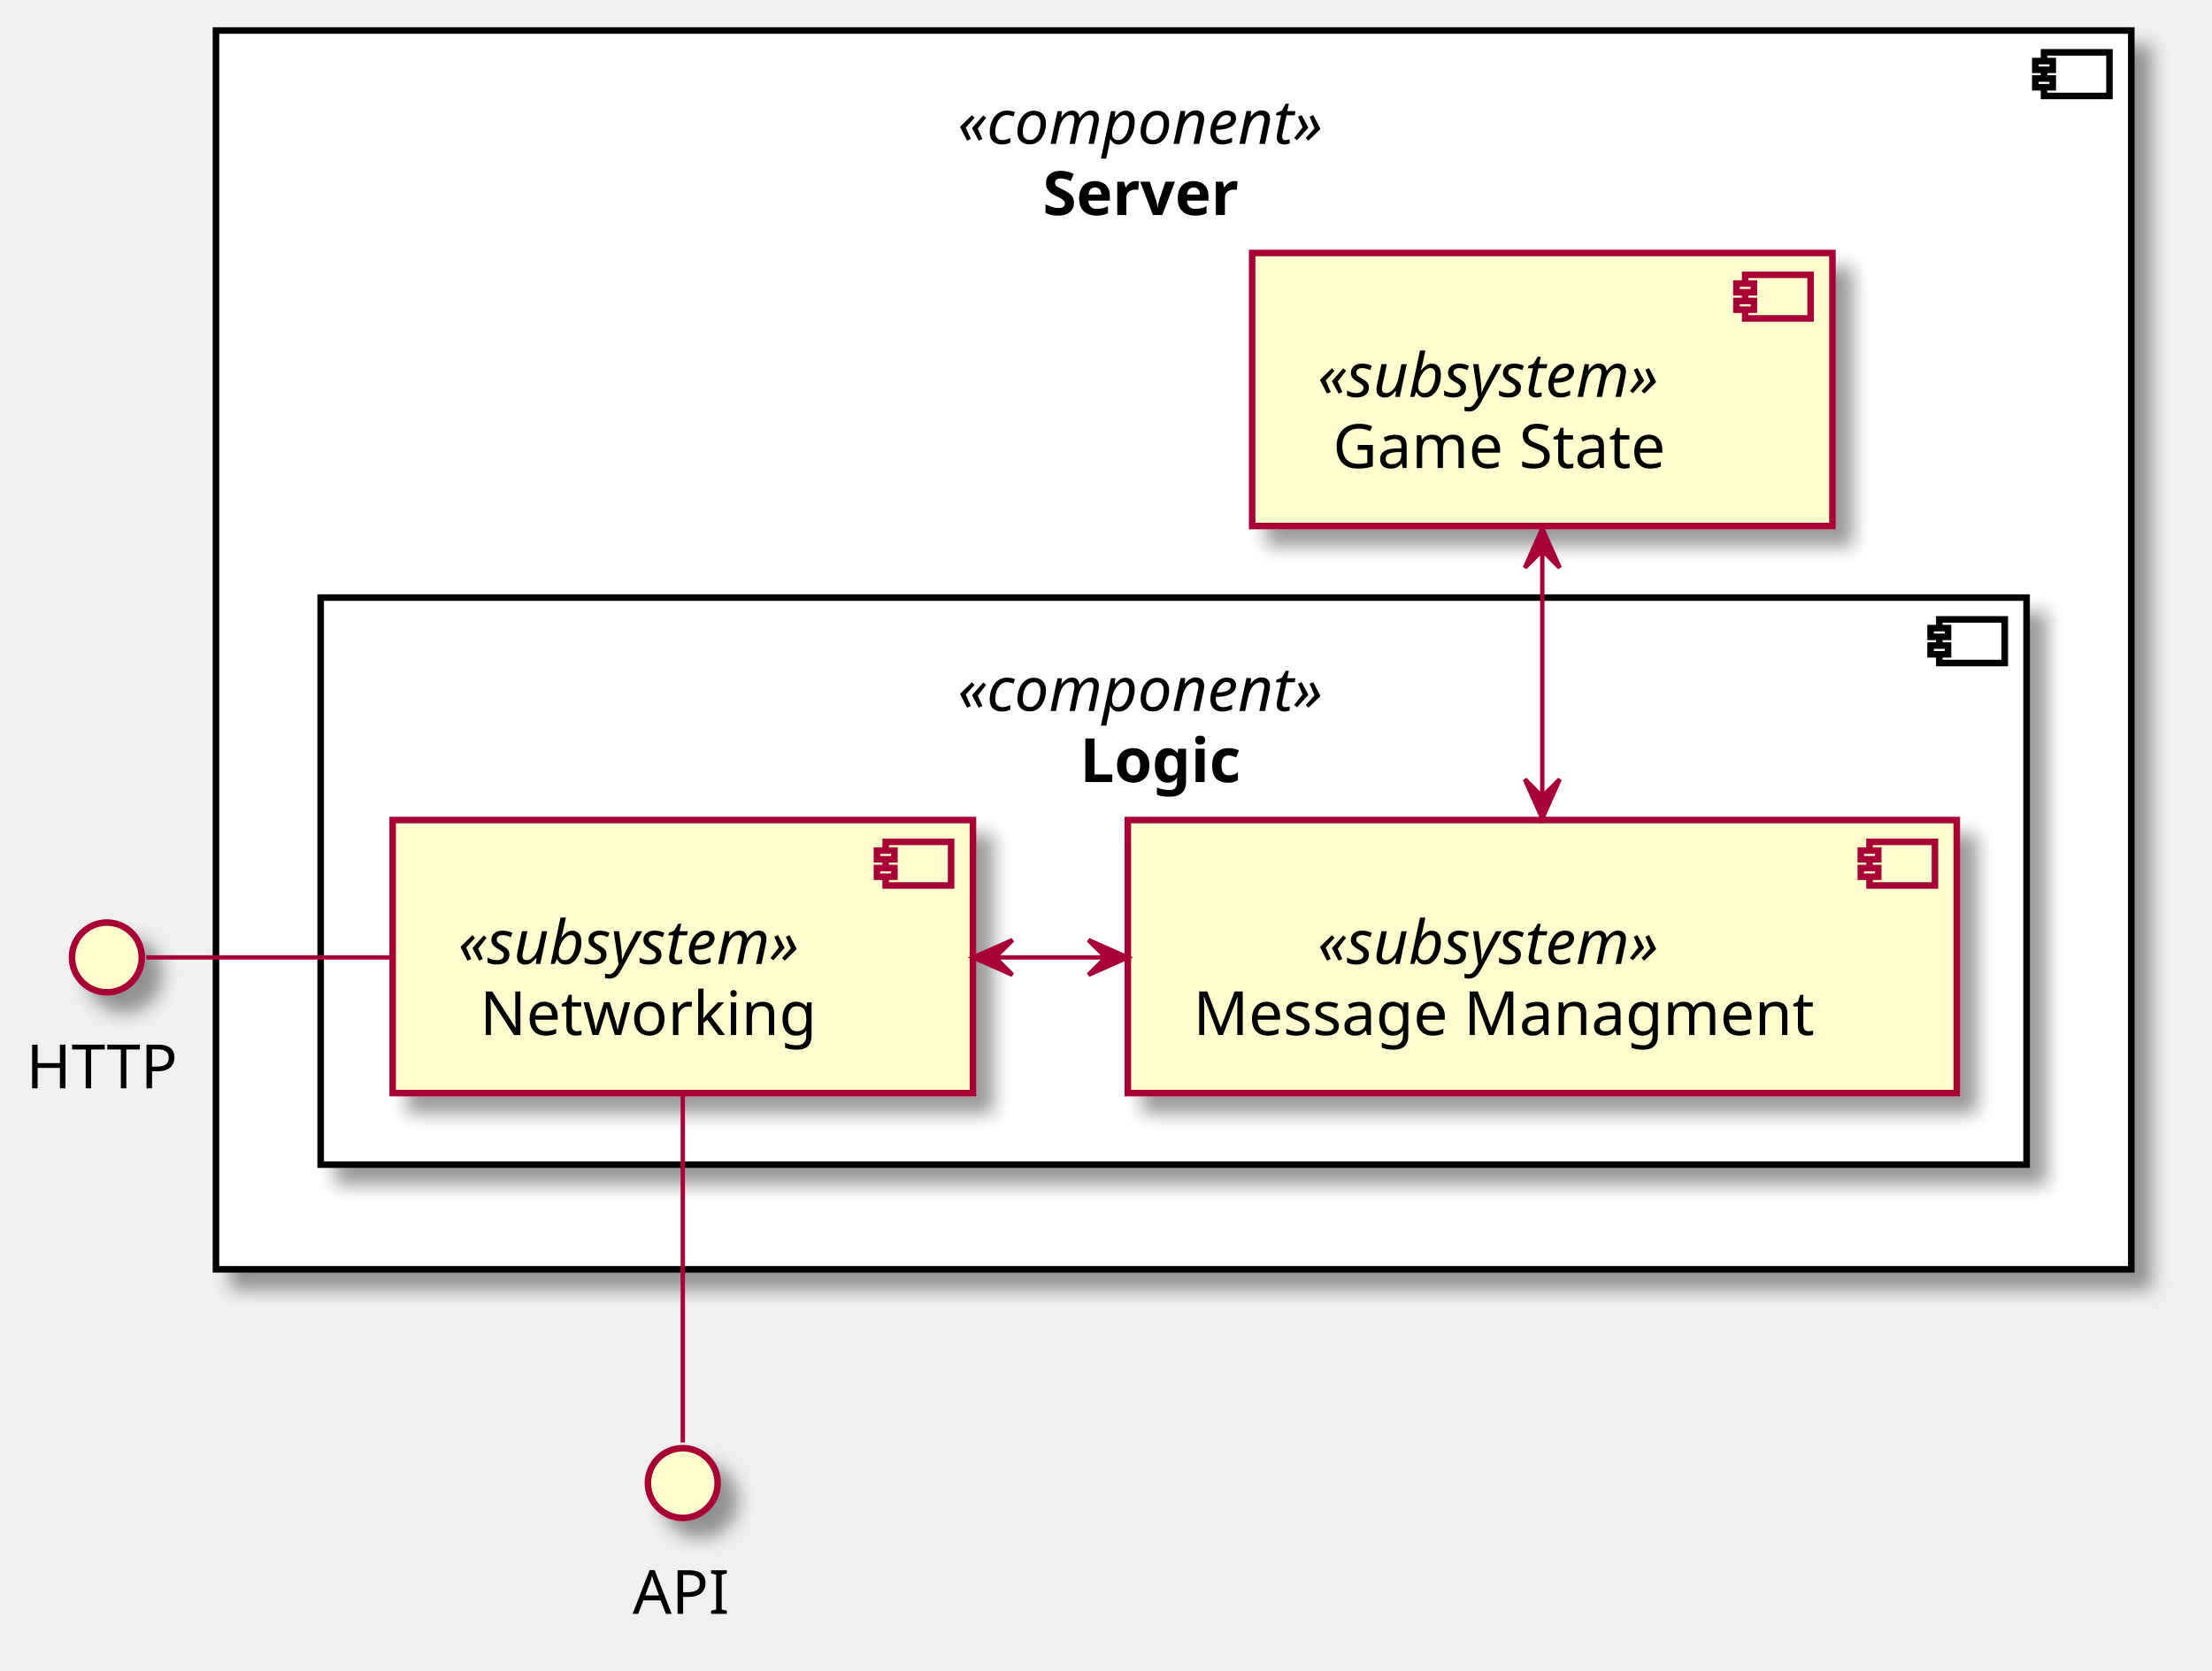
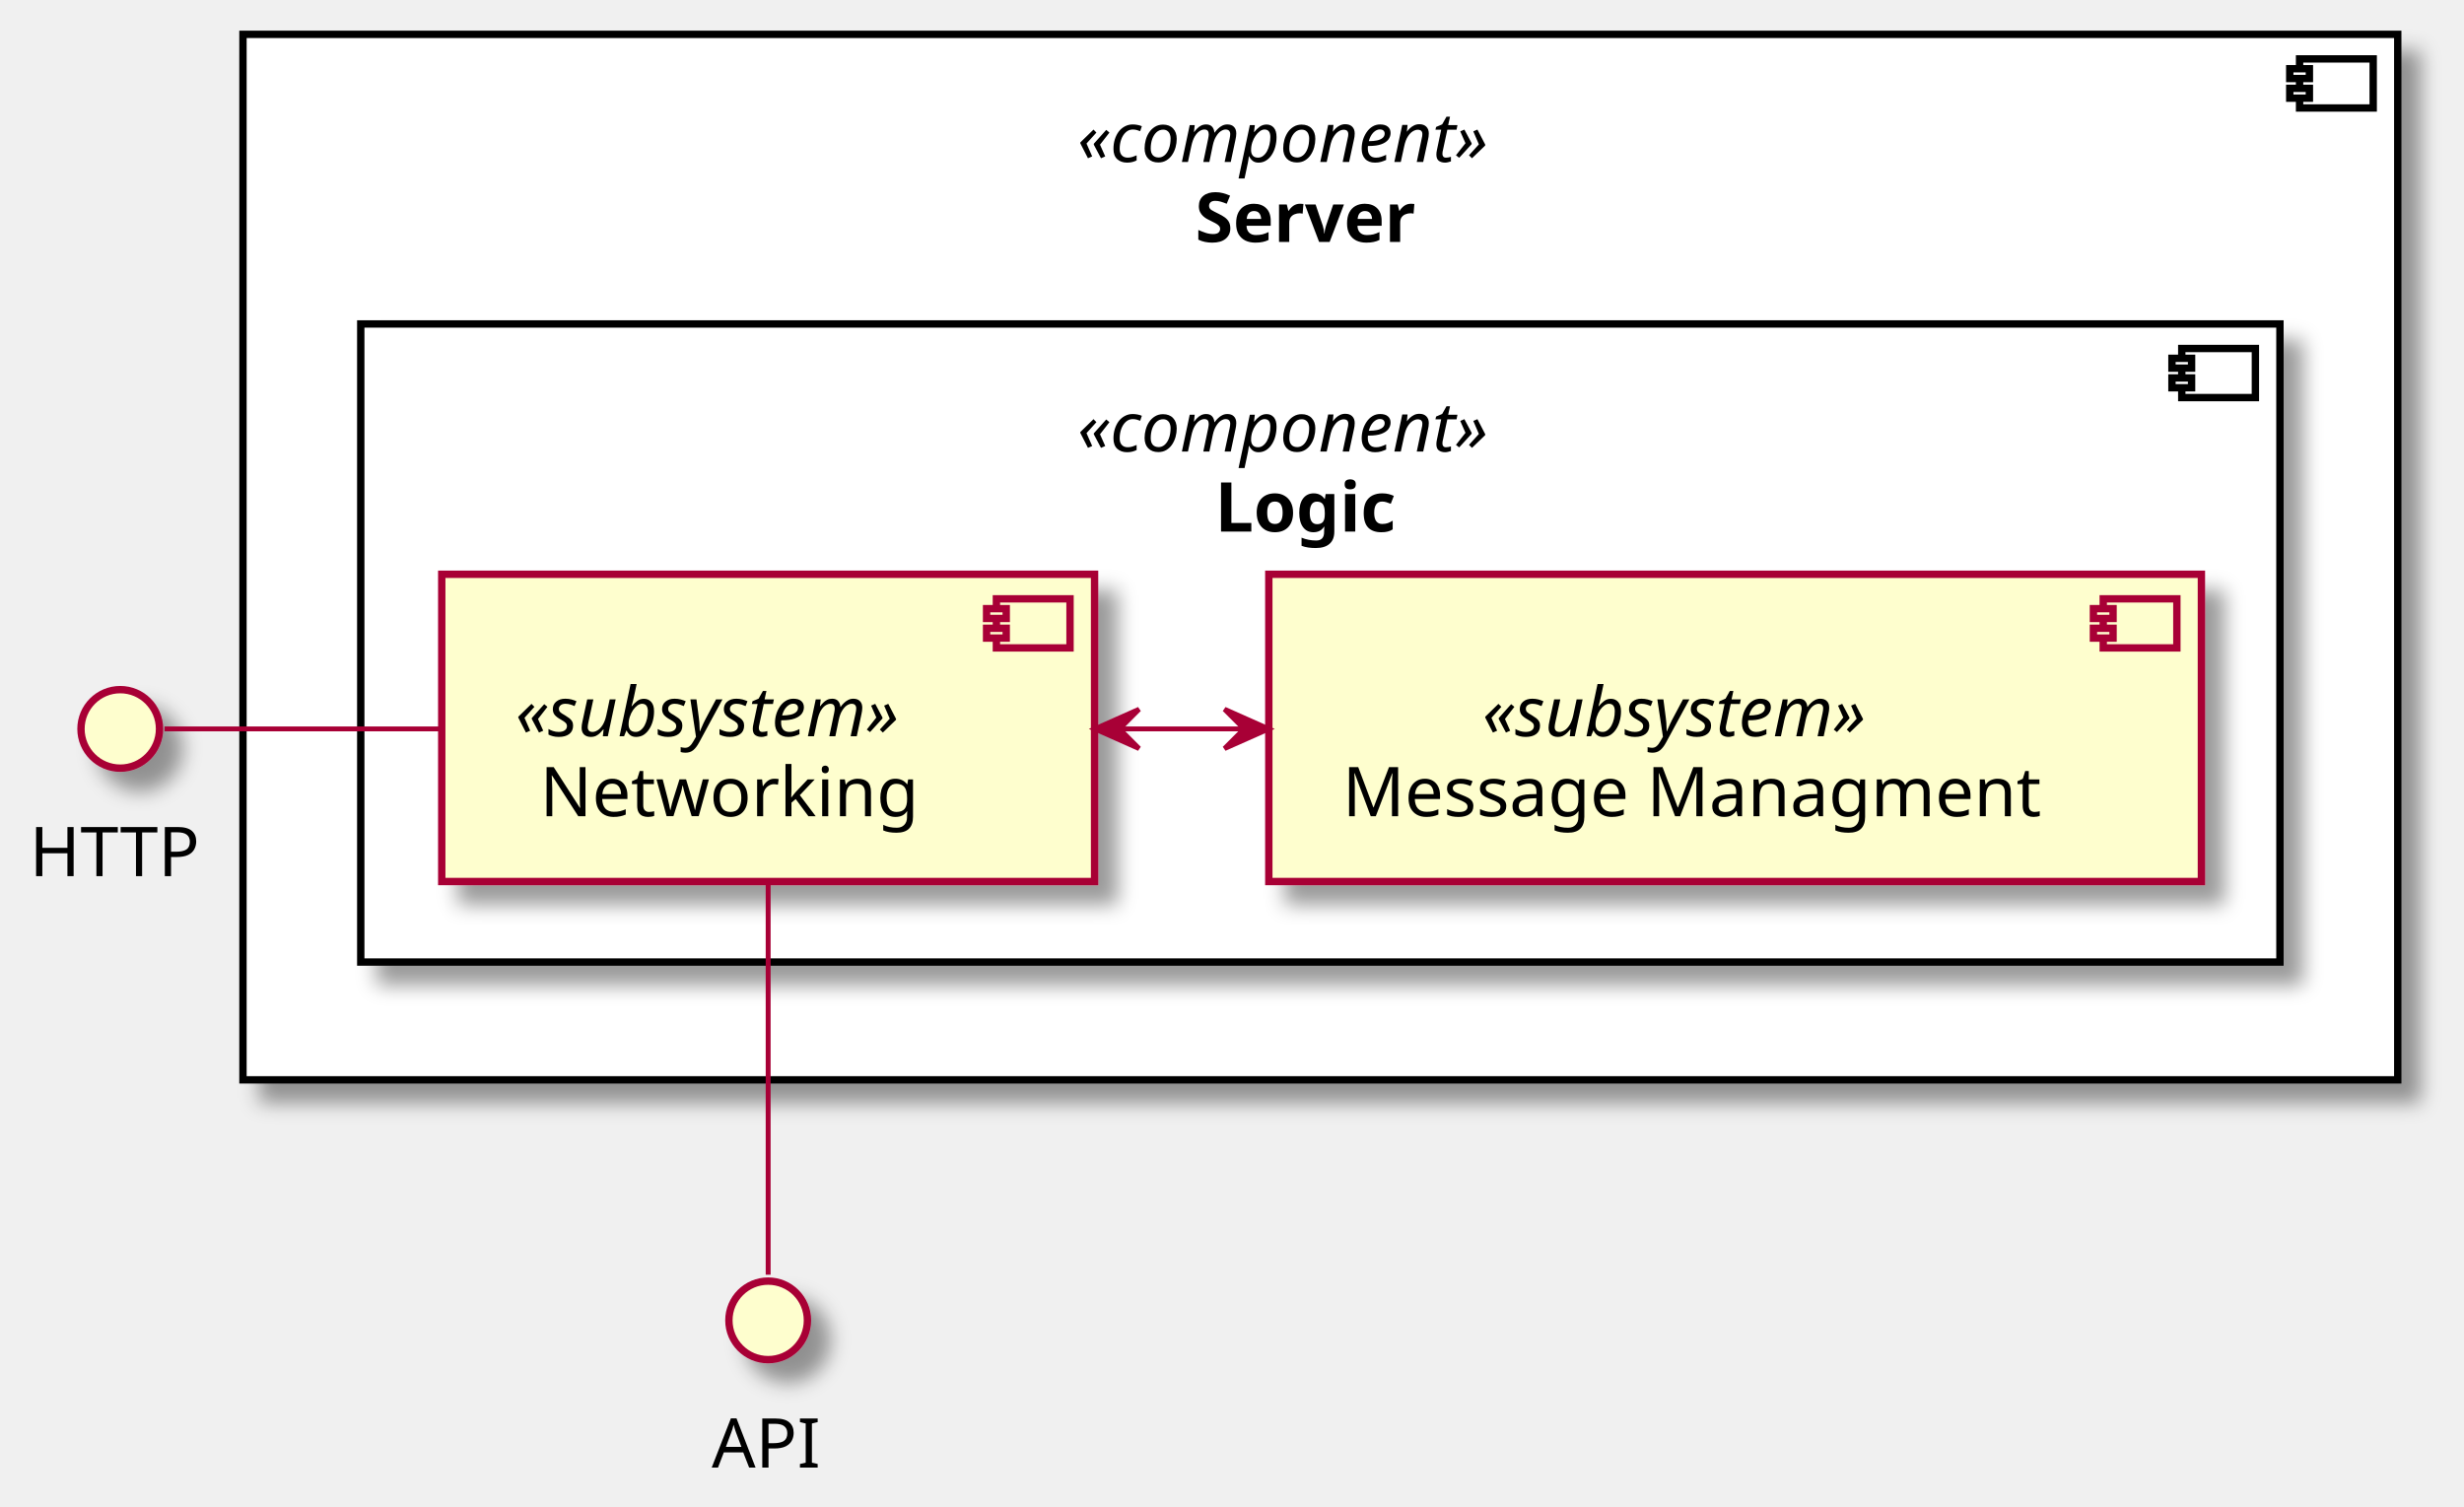
- <svg xmlns="http://www.w3.org/2000/svg" contentScriptType="application/ecmascript" contentStyleType="text/css" height="383px" preserveAspectRatio="none" style="width:507px;height:383px;" version="1.1" viewBox="0 0 507 383" width="507px" zoomAndPan="magnify">
+ <svg xmlns="http://www.w3.org/2000/svg" contentScriptType="application/ecmascript" contentStyleType="text/css" height="307px" preserveAspectRatio="none" style="width:502px;height:307px;" version="1.1" viewBox="0 0 502 307" width="502px" zoomAndPan="magnify">
  <defs>
-     <filter height="300%" id="f1p4ynr2utqy1u" width="300%" x="-1" y="-1">
+     <filter height="300%" id="f1xas8do4l7qlm" width="300%" x="-1" y="-1">
      <feGaussianBlur result="blurOut" stdDeviation="2.0" />
      <feColorMatrix in="blurOut" result="blurOut2" type="matrix" values="0 0 0 0 0 0 0 0 0 0 0 0 0 0 0 0 0 0 .4 0" />
      <feOffset dx="4.0" dy="4.0" in="blurOut2" result="blurOut3" />
      <feBlend in="SourceGraphic" in2="blurOut3" mode="normal" />
    </filter>
  </defs>
  <g>
-     <rect fill="#FFFFFF" filter="url(#f1p4ynr2utqy1u)" height="284" style="stroke: #000000; stroke-width: 1.5;" width="439" x="49.5" y="7" />
+     <rect fill="#FFFFFF" filter="url(#f1xas8do4l7qlm)" height="213" style="stroke: #000000; stroke-width: 1.5;" width="439" x="49.5" y="7" />
    <rect fill="#FFFFFF" height="10" style="stroke: #000000; stroke-width: 1.5;" width="15" x="468.5" y="12" />
    <rect fill="#FFFFFF" height="2" style="stroke: #000000; stroke-width: 1.5;" width="4" x="466.5" y="14" />
    <rect fill="#FFFFFF" height="2" style="stroke: #000000; stroke-width: 1.5;" width="4" x="466.5" y="18" />
    <text fill="#000000" font-family="sans-serif" font-size="14" font-style="italic" lengthAdjust="spacingAndGlyphs" textLength="99" x="219.5" y="32.995">«component»</text>
-     <text fill="#000000" font-family="sans-serif" font-size="14" font-weight="bold" lengthAdjust="spacingAndGlyphs" textLength="60" x="239" y="49.292">Server</text>
-     <rect fill="#FFFFFF" filter="url(#f1p4ynr2utqy1u)" height="130" style="stroke: #000000; stroke-width: 1.5;" width="391" x="73.5" y="137" />
-     <rect fill="#FFFFFF" height="10" style="stroke: #000000; stroke-width: 1.5;" width="15" x="444.5" y="142" />
-     <rect fill="#FFFFFF" height="2" style="stroke: #000000; stroke-width: 1.5;" width="4" x="442.5" y="144" />
-     <rect fill="#FFFFFF" height="2" style="stroke: #000000; stroke-width: 1.5;" width="4" x="442.5" y="148" />
-     <text fill="#000000" font-family="sans-serif" font-size="14" font-style="italic" lengthAdjust="spacingAndGlyphs" textLength="99" x="219.5" y="162.995">«component»</text>
-     <text fill="#000000" font-family="sans-serif" font-size="14" font-weight="bold" lengthAdjust="spacingAndGlyphs" textLength="43" x="247.5" y="179.292">Logic</text>
-     <rect fill="#FEFECE" filter="url(#f1p4ynr2utqy1u)" height="62.594" style="stroke: #A80036; stroke-width: 1.5;" width="133" x="287" y="58" />
-     <rect fill="#FEFECE" height="10" style="stroke: #A80036; stroke-width: 1.5;" width="15" x="400" y="63" />
-     <rect fill="#FEFECE" height="2" style="stroke: #A80036; stroke-width: 1.5;" width="4" x="398" y="65" />
-     <rect fill="#FEFECE" height="2" style="stroke: #A80036; stroke-width: 1.5;" width="4" x="398" y="69" />
-     <text fill="#000000" font-family="sans-serif" font-size="14" font-style="italic" lengthAdjust="spacingAndGlyphs" textLength="93" x="302" y="90.995">«subsystem»</text>
-     <text fill="#000000" font-family="sans-serif" font-size="14" lengthAdjust="spacingAndGlyphs" textLength="86" x="305.5" y="107.292">Game State</text>
-     <rect fill="#FEFECE" filter="url(#f1p4ynr2utqy1u)" height="62.594" style="stroke: #A80036; stroke-width: 1.5;" width="133" x="90" y="188" />
-     <rect fill="#FEFECE" height="10" style="stroke: #A80036; stroke-width: 1.5;" width="15" x="203" y="193" />
-     <rect fill="#FEFECE" height="2" style="stroke: #A80036; stroke-width: 1.5;" width="4" x="201" y="195" />
-     <rect fill="#FEFECE" height="2" style="stroke: #A80036; stroke-width: 1.5;" width="4" x="201" y="199" />
-     <text fill="#000000" font-family="sans-serif" font-size="14" font-style="italic" lengthAdjust="spacingAndGlyphs" textLength="93" x="105" y="220.995">«subsystem»</text>
-     <text fill="#000000" font-family="sans-serif" font-size="14" lengthAdjust="spacingAndGlyphs" textLength="83" x="110" y="237.292">Networking</text>
-     <rect fill="#FEFECE" filter="url(#f1p4ynr2utqy1u)" height="62.594" style="stroke: #A80036; stroke-width: 1.5;" width="190" x="258.5" y="188" />
-     <rect fill="#FEFECE" height="10" style="stroke: #A80036; stroke-width: 1.5;" width="15" x="428.5" y="193" />
-     <rect fill="#FEFECE" height="2" style="stroke: #A80036; stroke-width: 1.5;" width="4" x="426.5" y="195" />
-     <rect fill="#FEFECE" height="2" style="stroke: #A80036; stroke-width: 1.5;" width="4" x="426.5" y="199" />
-     <text fill="#000000" font-family="sans-serif" font-size="14" font-style="italic" lengthAdjust="spacingAndGlyphs" textLength="93" x="302" y="220.995">«subsystem»</text>
-     <text fill="#000000" font-family="sans-serif" font-size="14" lengthAdjust="spacingAndGlyphs" textLength="150" x="273.5" y="237.292">Message Managment</text>
-     <ellipse cx="24.5" cy="219.5" fill="#FEFECE" filter="url(#f1p4ynr2utqy1u)" rx="8" ry="8" style="stroke: #A80036; stroke-width: 1.5;" />
-     <text fill="#000000" font-family="sans-serif" font-size="14" lengthAdjust="spacingAndGlyphs" textLength="37" x="6" y="249.495">HTTP</text>
-     <ellipse cx="156.5" cy="340" fill="#FEFECE" filter="url(#f1p4ynr2utqy1u)" rx="8" ry="8" style="stroke: #A80036; stroke-width: 1.5;" />
-     <text fill="#000000" font-family="sans-serif" font-size="14" lengthAdjust="spacingAndGlyphs" textLength="23" x="145" y="369.995">API</text>
-     <path d="M33.523,219.5 C52.258,219.5 70.993,219.5 89.728,219.5 " fill="none" id="http-network" style="stroke: #A80036; stroke-width: 1.0;" />
-     <path d="M353.5,126.473 C353.5,143.931 353.5,164.857 353.5,182.34 " fill="none" id="game-message" style="stroke: #A80036; stroke-width: 1.0;" />
-     <polygon fill="#A80036" points="353.5,187.647,357.5,178.647,353.5,182.647,349.5,178.647,353.5,187.647" style="stroke: #A80036; stroke-width: 1.0;" />
-     <polygon fill="#A80036" points="353.5,121.159,349.5,130.159,353.5,126.159,357.5,130.159,353.5,121.159" style="stroke: #A80036; stroke-width: 1.0;" />
-     <path d="M228.321,219.5 C236.645,219.5 244.969,219.5 253.293,219.5 " fill="none" id="network-message" style="stroke: #A80036; stroke-width: 1.0;" />
-     <polygon fill="#A80036" points="258.476,219.5,249.476,215.5,253.476,219.5,249.476,223.5,258.476,219.5" style="stroke: #A80036; stroke-width: 1.0;" />
-     <polygon fill="#A80036" points="223.064,219.5,232.064,223.5,228.064,219.5,232.064,215.5,223.064,219.5" style="stroke: #A80036; stroke-width: 1.0;" />
-     <path d="M156.5,251.017 C156.5,277.624 156.5,314.432 156.5,330.7 " fill="none" id="network-api" style="stroke: #A80036; stroke-width: 1.0;" />
+     <text fill="#000000" font-family="sans-serif" font-size="14" font-weight="bold" lengthAdjust="spacingAndGlyphs" textLength="51" x="243.5" y="49.292">Server</text>
+     <rect fill="#FFFFFF" filter="url(#f1xas8do4l7qlm)" height="130" style="stroke: #000000; stroke-width: 1.5;" width="391" x="73.5" y="66" />
+     <rect fill="#FFFFFF" height="10" style="stroke: #000000; stroke-width: 1.5;" width="15" x="444.5" y="71" />
+     <rect fill="#FFFFFF" height="2" style="stroke: #000000; stroke-width: 1.5;" width="4" x="442.5" y="73" />
+     <rect fill="#FFFFFF" height="2" style="stroke: #000000; stroke-width: 1.5;" width="4" x="442.5" y="77" />
+     <text fill="#000000" font-family="sans-serif" font-size="14" font-style="italic" lengthAdjust="spacingAndGlyphs" textLength="99" x="219.5" y="91.995">«component»</text>
+     <text fill="#000000" font-family="sans-serif" font-size="14" font-weight="bold" lengthAdjust="spacingAndGlyphs" textLength="43" x="247.5" y="108.292">Logic</text>
+     <rect fill="#FEFECE" filter="url(#f1xas8do4l7qlm)" height="62.594" style="stroke: #A80036; stroke-width: 1.5;" width="133" x="90" y="117" />
+     <rect fill="#FEFECE" height="10" style="stroke: #A80036; stroke-width: 1.5;" width="15" x="203" y="122" />
+     <rect fill="#FEFECE" height="2" style="stroke: #A80036; stroke-width: 1.5;" width="4" x="201" y="124" />
+     <rect fill="#FEFECE" height="2" style="stroke: #A80036; stroke-width: 1.5;" width="4" x="201" y="128" />
+     <text fill="#000000" font-family="sans-serif" font-size="14" font-style="italic" lengthAdjust="spacingAndGlyphs" textLength="93" x="105" y="149.995">«subsystem»</text>
+     <text fill="#000000" font-family="sans-serif" font-size="14" lengthAdjust="spacingAndGlyphs" textLength="83" x="110" y="166.292">Networking</text>
+     <rect fill="#FEFECE" filter="url(#f1xas8do4l7qlm)" height="62.594" style="stroke: #A80036; stroke-width: 1.5;" width="190" x="258.5" y="117" />
+     <rect fill="#FEFECE" height="10" style="stroke: #A80036; stroke-width: 1.5;" width="15" x="428.5" y="122" />
+     <rect fill="#FEFECE" height="2" style="stroke: #A80036; stroke-width: 1.5;" width="4" x="426.5" y="124" />
+     <rect fill="#FEFECE" height="2" style="stroke: #A80036; stroke-width: 1.5;" width="4" x="426.5" y="128" />
+     <text fill="#000000" font-family="sans-serif" font-size="14" font-style="italic" lengthAdjust="spacingAndGlyphs" textLength="93" x="302" y="149.995">«subsystem»</text>
+     <text fill="#000000" font-family="sans-serif" font-size="14" lengthAdjust="spacingAndGlyphs" textLength="150" x="273.5" y="166.292">Message Managment</text>
+     <ellipse cx="24.5" cy="148.5" fill="#FEFECE" filter="url(#f1xas8do4l7qlm)" rx="8" ry="8" style="stroke: #A80036; stroke-width: 1.5;" />
+     <text fill="#000000" font-family="sans-serif" font-size="14" lengthAdjust="spacingAndGlyphs" textLength="37" x="6" y="178.495">HTTP</text>
+     <ellipse cx="156.5" cy="269" fill="#FEFECE" filter="url(#f1xas8do4l7qlm)" rx="8" ry="8" style="stroke: #A80036; stroke-width: 1.5;" />
+     <text fill="#000000" font-family="sans-serif" font-size="14" lengthAdjust="spacingAndGlyphs" textLength="23" x="145" y="298.995">API</text>
+     <path d="M33.523,148.5 C52.258,148.5 70.993,148.5 89.728,148.5 " fill="none" id="http-network" style="stroke: #A80036; stroke-width: 1.0;" />
+     <path d="M228.321,148.5 C236.645,148.5 244.969,148.5 253.293,148.5 " fill="none" id="network-message" style="stroke: #A80036; stroke-width: 1.0;" />
+     <polygon fill="#A80036" points="258.476,148.5,249.476,144.5,253.476,148.5,249.476,152.5,258.476,148.5" style="stroke: #A80036; stroke-width: 1.0;" />
+     <polygon fill="#A80036" points="223.064,148.5,232.064,152.5,228.064,148.5,232.064,144.5,223.064,148.5" style="stroke: #A80036; stroke-width: 1.0;" />
+     <path d="M156.5,180.017 C156.5,206.624 156.5,243.432 156.5,259.7 " fill="none" id="network-api" style="stroke: #A80036; stroke-width: 1.0;" />
  </g>
</svg>
